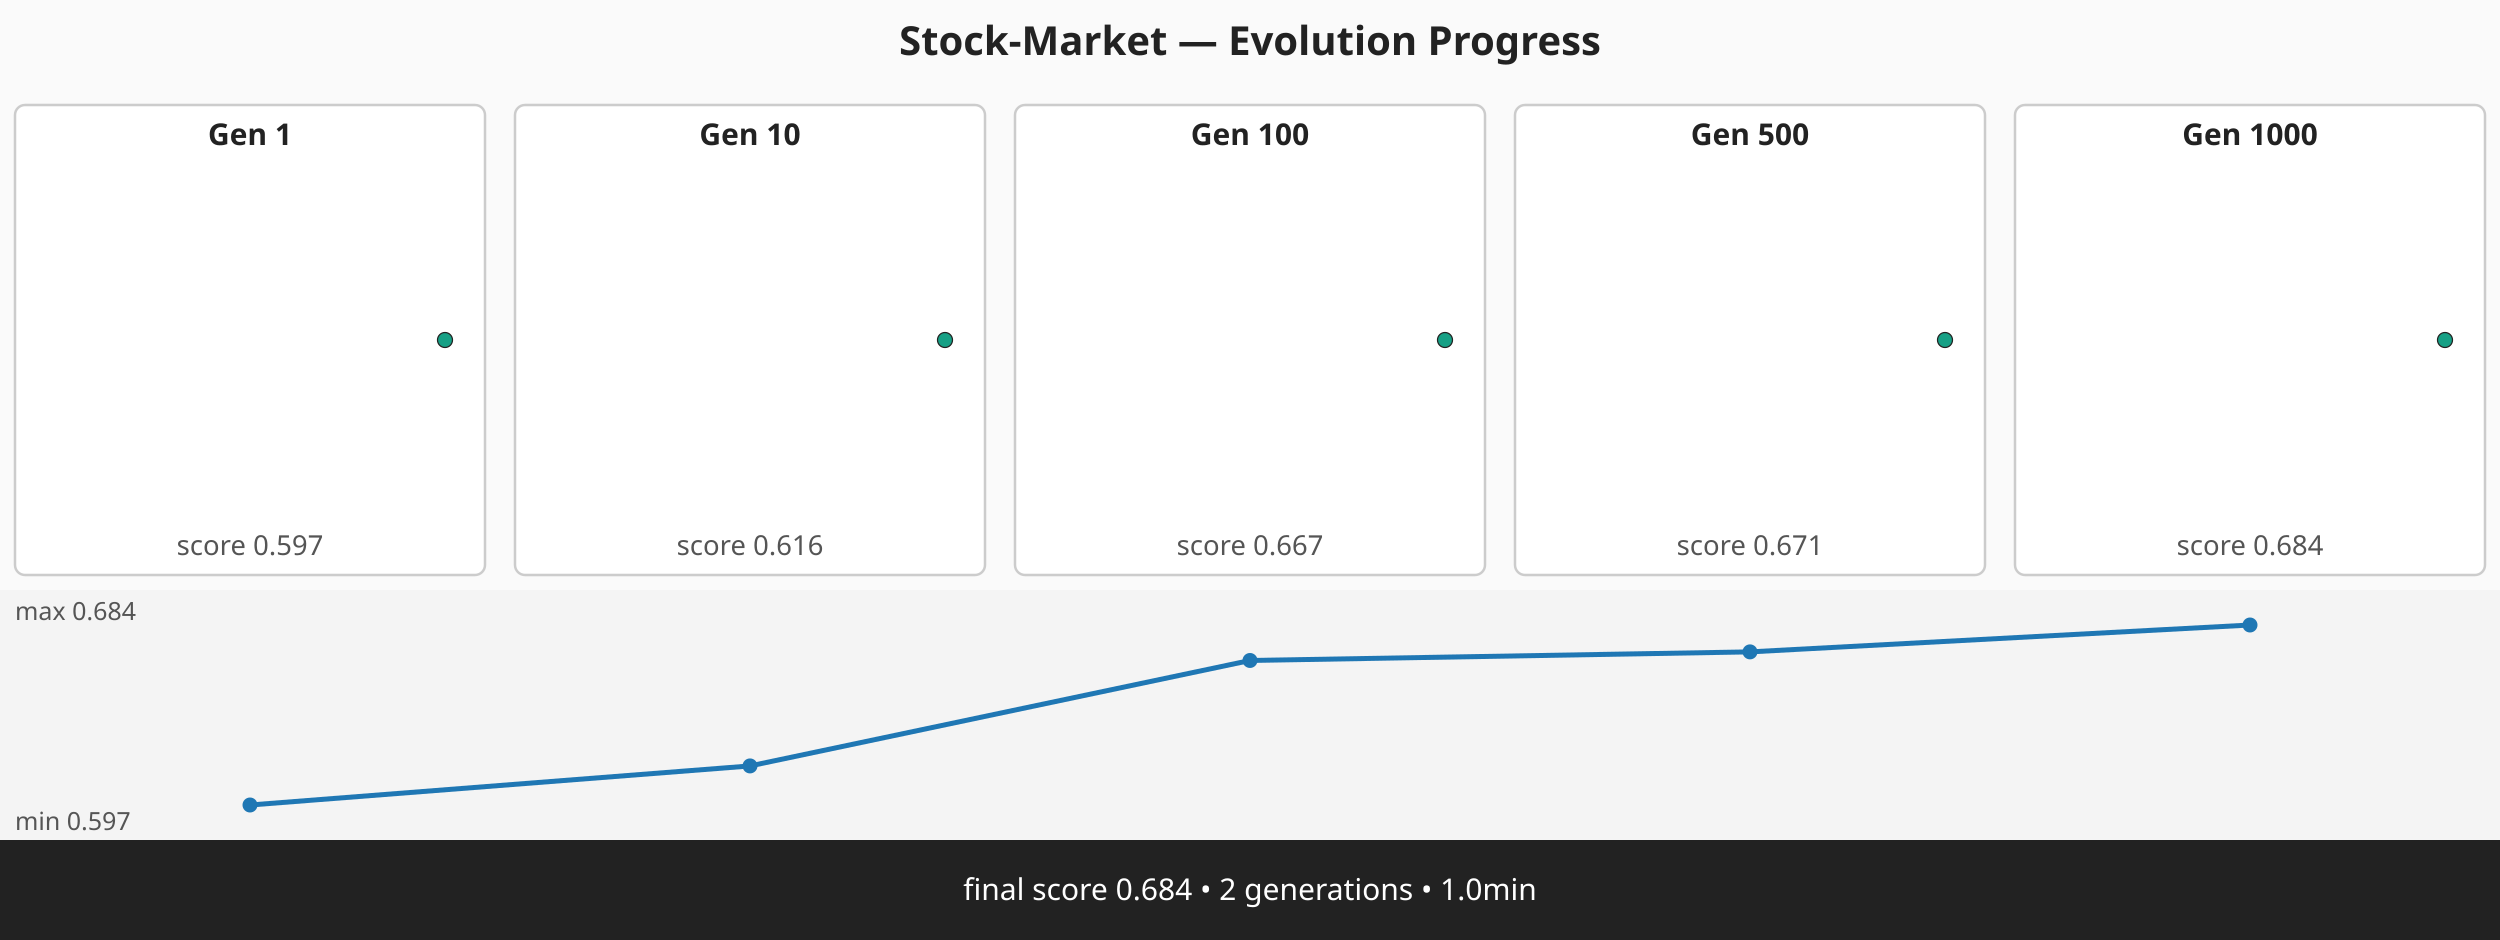
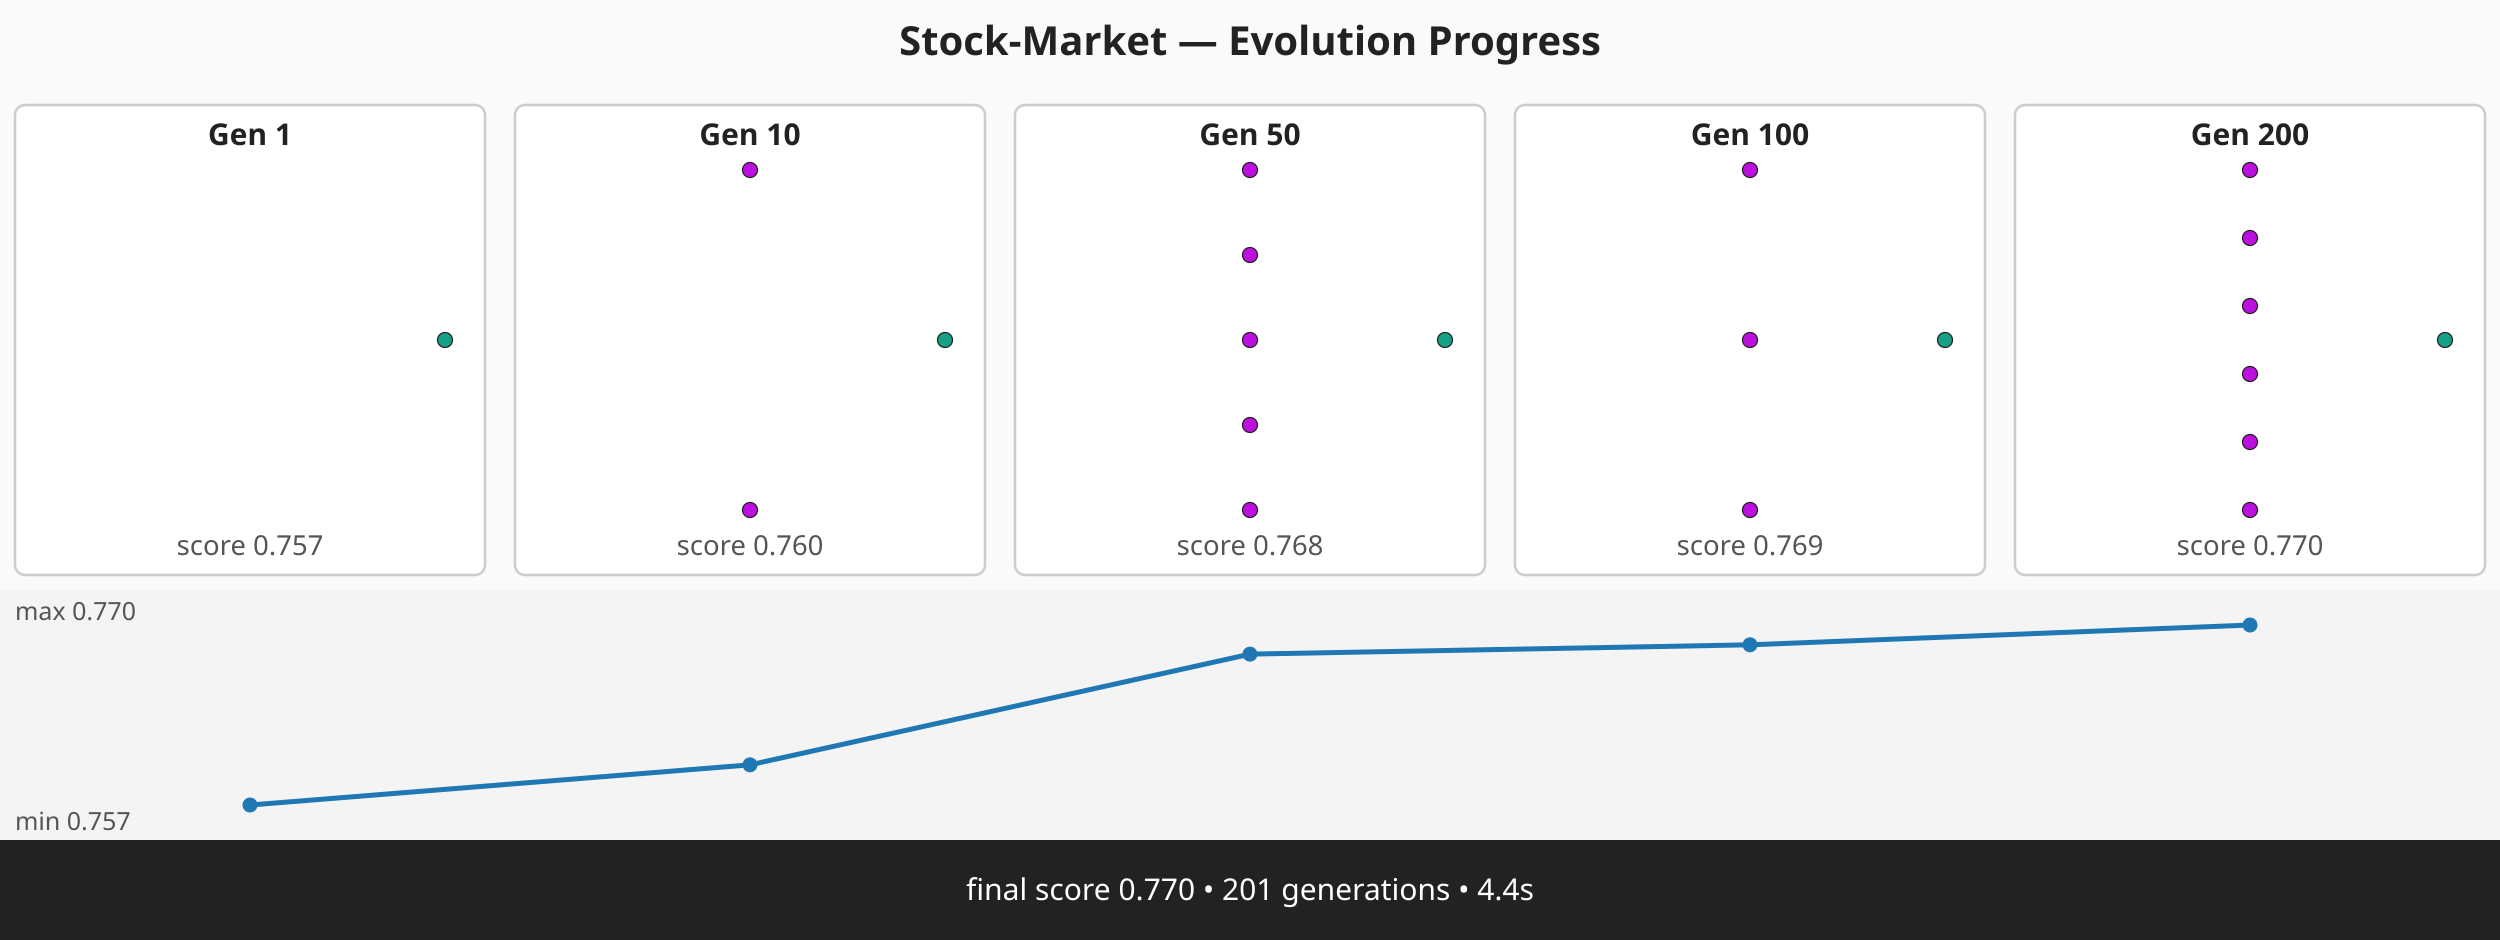
<svg xmlns="http://www.w3.org/2000/svg" viewBox="0 0 1000 376" width="1000" height="376" role="img" aria-label="Stock-Market — Evolution Progress multi-panel strip">
  <rect width="1000" height="376" fill="#fafafa" />
  <text x="500" y="22" text-anchor="middle" font-family="sans-serif" font-size="16" font-weight="bold" fill="#222">Stock-Market — Evolution Progress</text>
  <g class="panel" data-generation="1" data-index="0">
    <rect x="6" y="42" width="188" height="188" fill="#ffffff" stroke="#cccccc" stroke-width="1" rx="4">
      <animate attributeName="fill" values="#ffffff;#fff7c2;#ffffff" begin="0.00s" dur="0.60s" repeatCount="indefinite" repeatDur="3.00s" />
    </rect>
    <text x="100" y="58" text-anchor="middle" font-family="sans-serif" font-size="12" font-weight="bold" fill="#222">Gen 1</text>
-     <text x="100" y="222" text-anchor="middle" font-family="sans-serif" font-size="11" fill="#555">score 0.597</text>
+     <text x="100" y="222" text-anchor="middle" font-family="sans-serif" font-size="11" fill="#555">score 0.757</text>
    <circle cx="178" cy="136" r="3" fill="#16a085" stroke="#222" stroke-width="0.5" />
  </g>
  <g class="panel" data-generation="10" data-index="1">
    <rect x="206" y="42" width="188" height="188" fill="#ffffff" stroke="#cccccc" stroke-width="1" rx="4">
      <animate attributeName="fill" values="#ffffff;#fff7c2;#ffffff" begin="0.60s" dur="0.60s" repeatCount="indefinite" repeatDur="3.00s" />
    </rect>
    <text x="300" y="58" text-anchor="middle" font-family="sans-serif" font-size="12" font-weight="bold" fill="#222">Gen 10</text>
-     <text x="300" y="222" text-anchor="middle" font-family="sans-serif" font-size="11" fill="#555">score 0.616</text>
+     <text x="300" y="222" text-anchor="middle" font-family="sans-serif" font-size="11" fill="#555">score 0.760</text>
+     <circle cx="300" cy="68" r="3" fill="#bd10e0" stroke="#222" stroke-width="0.5" />
+     <circle cx="300" cy="204" r="3" fill="#bd10e0" stroke="#222" stroke-width="0.5" />
    <circle cx="378" cy="136" r="3" fill="#16a085" stroke="#222" stroke-width="0.5" />
  </g>
-   <g class="panel" data-generation="100" data-index="2">
+   <g class="panel" data-generation="50" data-index="2">
    <rect x="406" y="42" width="188" height="188" fill="#ffffff" stroke="#cccccc" stroke-width="1" rx="4">
      <animate attributeName="fill" values="#ffffff;#fff7c2;#ffffff" begin="1.20s" dur="0.60s" repeatCount="indefinite" repeatDur="3.00s" />
    </rect>
-     <text x="500" y="58" text-anchor="middle" font-family="sans-serif" font-size="12" font-weight="bold" fill="#222">Gen 100</text>
-     <text x="500" y="222" text-anchor="middle" font-family="sans-serif" font-size="11" fill="#555">score 0.667</text>
+     <text x="500" y="58" text-anchor="middle" font-family="sans-serif" font-size="12" font-weight="bold" fill="#222">Gen 50</text>
+     <text x="500" y="222" text-anchor="middle" font-family="sans-serif" font-size="11" fill="#555">score 0.768</text>
+     <circle cx="500" cy="68" r="3" fill="#bd10e0" stroke="#222" stroke-width="0.5" />
+     <circle cx="500" cy="102" r="3" fill="#bd10e0" stroke="#222" stroke-width="0.5" />
+     <circle cx="500" cy="136" r="3" fill="#bd10e0" stroke="#222" stroke-width="0.5" />
+     <circle cx="500" cy="170" r="3" fill="#bd10e0" stroke="#222" stroke-width="0.5" />
+     <circle cx="500" cy="204" r="3" fill="#bd10e0" stroke="#222" stroke-width="0.5" />
    <circle cx="578" cy="136" r="3" fill="#16a085" stroke="#222" stroke-width="0.5" />
  </g>
-   <g class="panel" data-generation="500" data-index="3">
+   <g class="panel" data-generation="100" data-index="3">
    <rect x="606" y="42" width="188" height="188" fill="#ffffff" stroke="#cccccc" stroke-width="1" rx="4">
      <animate attributeName="fill" values="#ffffff;#fff7c2;#ffffff" begin="1.80s" dur="0.60s" repeatCount="indefinite" repeatDur="3.00s" />
    </rect>
-     <text x="700" y="58" text-anchor="middle" font-family="sans-serif" font-size="12" font-weight="bold" fill="#222">Gen 500</text>
-     <text x="700" y="222" text-anchor="middle" font-family="sans-serif" font-size="11" fill="#555">score 0.671</text>
+     <text x="700" y="58" text-anchor="middle" font-family="sans-serif" font-size="12" font-weight="bold" fill="#222">Gen 100</text>
+     <text x="700" y="222" text-anchor="middle" font-family="sans-serif" font-size="11" fill="#555">score 0.769</text>
+     <circle cx="700" cy="68" r="3" fill="#bd10e0" stroke="#222" stroke-width="0.5" />
+     <circle cx="700" cy="136" r="3" fill="#bd10e0" stroke="#222" stroke-width="0.5" />
+     <circle cx="700" cy="204" r="3" fill="#bd10e0" stroke="#222" stroke-width="0.5" />
    <circle cx="778" cy="136" r="3" fill="#16a085" stroke="#222" stroke-width="0.5" />
  </g>
-   <g class="panel" data-generation="1000" data-index="4">
+   <g class="panel" data-generation="200" data-index="4">
    <rect x="806" y="42" width="188" height="188" fill="#ffffff" stroke="#cccccc" stroke-width="1" rx="4">
      <animate attributeName="fill" values="#ffffff;#fff7c2;#ffffff" begin="2.40s" dur="0.60s" repeatCount="indefinite" repeatDur="3.00s" />
    </rect>
-     <text x="900" y="58" text-anchor="middle" font-family="sans-serif" font-size="12" font-weight="bold" fill="#222">Gen 1000</text>
-     <text x="900" y="222" text-anchor="middle" font-family="sans-serif" font-size="11" fill="#555">score 0.684</text>
+     <text x="900" y="58" text-anchor="middle" font-family="sans-serif" font-size="12" font-weight="bold" fill="#222">Gen 200</text>
+     <text x="900" y="222" text-anchor="middle" font-family="sans-serif" font-size="11" fill="#555">score 0.770</text>
+     <circle cx="900" cy="68" r="3" fill="#bd10e0" stroke="#222" stroke-width="0.5" />
+     <circle cx="900" cy="95.2" r="3" fill="#bd10e0" stroke="#222" stroke-width="0.5" />
+     <circle cx="900" cy="122.4" r="3" fill="#bd10e0" stroke="#222" stroke-width="0.5" />
+     <circle cx="900" cy="149.6" r="3" fill="#bd10e0" stroke="#222" stroke-width="0.5" />
+     <circle cx="900" cy="176.8" r="3" fill="#bd10e0" stroke="#222" stroke-width="0.5" />
+     <circle cx="900" cy="204" r="3" fill="#bd10e0" stroke="#222" stroke-width="0.5" />
    <circle cx="978" cy="136" r="3" fill="#16a085" stroke="#222" stroke-width="0.5" />
  </g>
-   <g class="progression" data-min="0.597" data-max="0.684">
+   <g class="progression" data-min="0.757" data-max="0.770">
    <rect x="0" y="236" width="1000" height="100" fill="#f4f4f4" />
-     <polyline class="score-progression" fill="none" stroke="#1f77b4" stroke-width="2" points="100,322 300,306.37 500,264.19 700,260.75 900,250" />
+     <polyline class="score-progression" fill="none" stroke="#1f77b4" stroke-width="2" points="100,322 300,305.93 500,261.65 700,257.92 900,250" />
    <circle cx="100" cy="322" r="3" fill="#1f77b4" />
-     <circle cx="300" cy="306.37" r="3" fill="#1f77b4" />
-     <circle cx="500" cy="264.19" r="3" fill="#1f77b4" />
-     <circle cx="700" cy="260.75" r="3" fill="#1f77b4" />
+     <circle cx="300" cy="305.93" r="3" fill="#1f77b4" />
+     <circle cx="500" cy="261.65" r="3" fill="#1f77b4" />
+     <circle cx="700" cy="257.92" r="3" fill="#1f77b4" />
    <circle cx="900" cy="250" r="3" fill="#1f77b4" />
-     <text x="6" y="248" font-family="sans-serif" font-size="10" fill="#555">max 0.684</text>
-     <text x="6" y="332" font-family="sans-serif" font-size="10" fill="#555">min 0.597</text>
+     <text x="6" y="248" font-family="sans-serif" font-size="10" fill="#555">max 0.770</text>
+     <text x="6" y="332" font-family="sans-serif" font-size="10" fill="#555">min 0.757</text>
  </g>
  <g class="caption">
    <rect x="0" y="336" width="1000" height="40" fill="#222222" />
-     <text x="500" y="360" text-anchor="middle" font-family="sans-serif" font-size="12" fill="#ffffff">final score 0.684 • 2 generations • 1.0min</text>
+     <text x="500" y="360" text-anchor="middle" font-family="sans-serif" font-size="12" fill="#ffffff">final score 0.770 • 201 generations • 4.4s</text>
  </g>
</svg>
